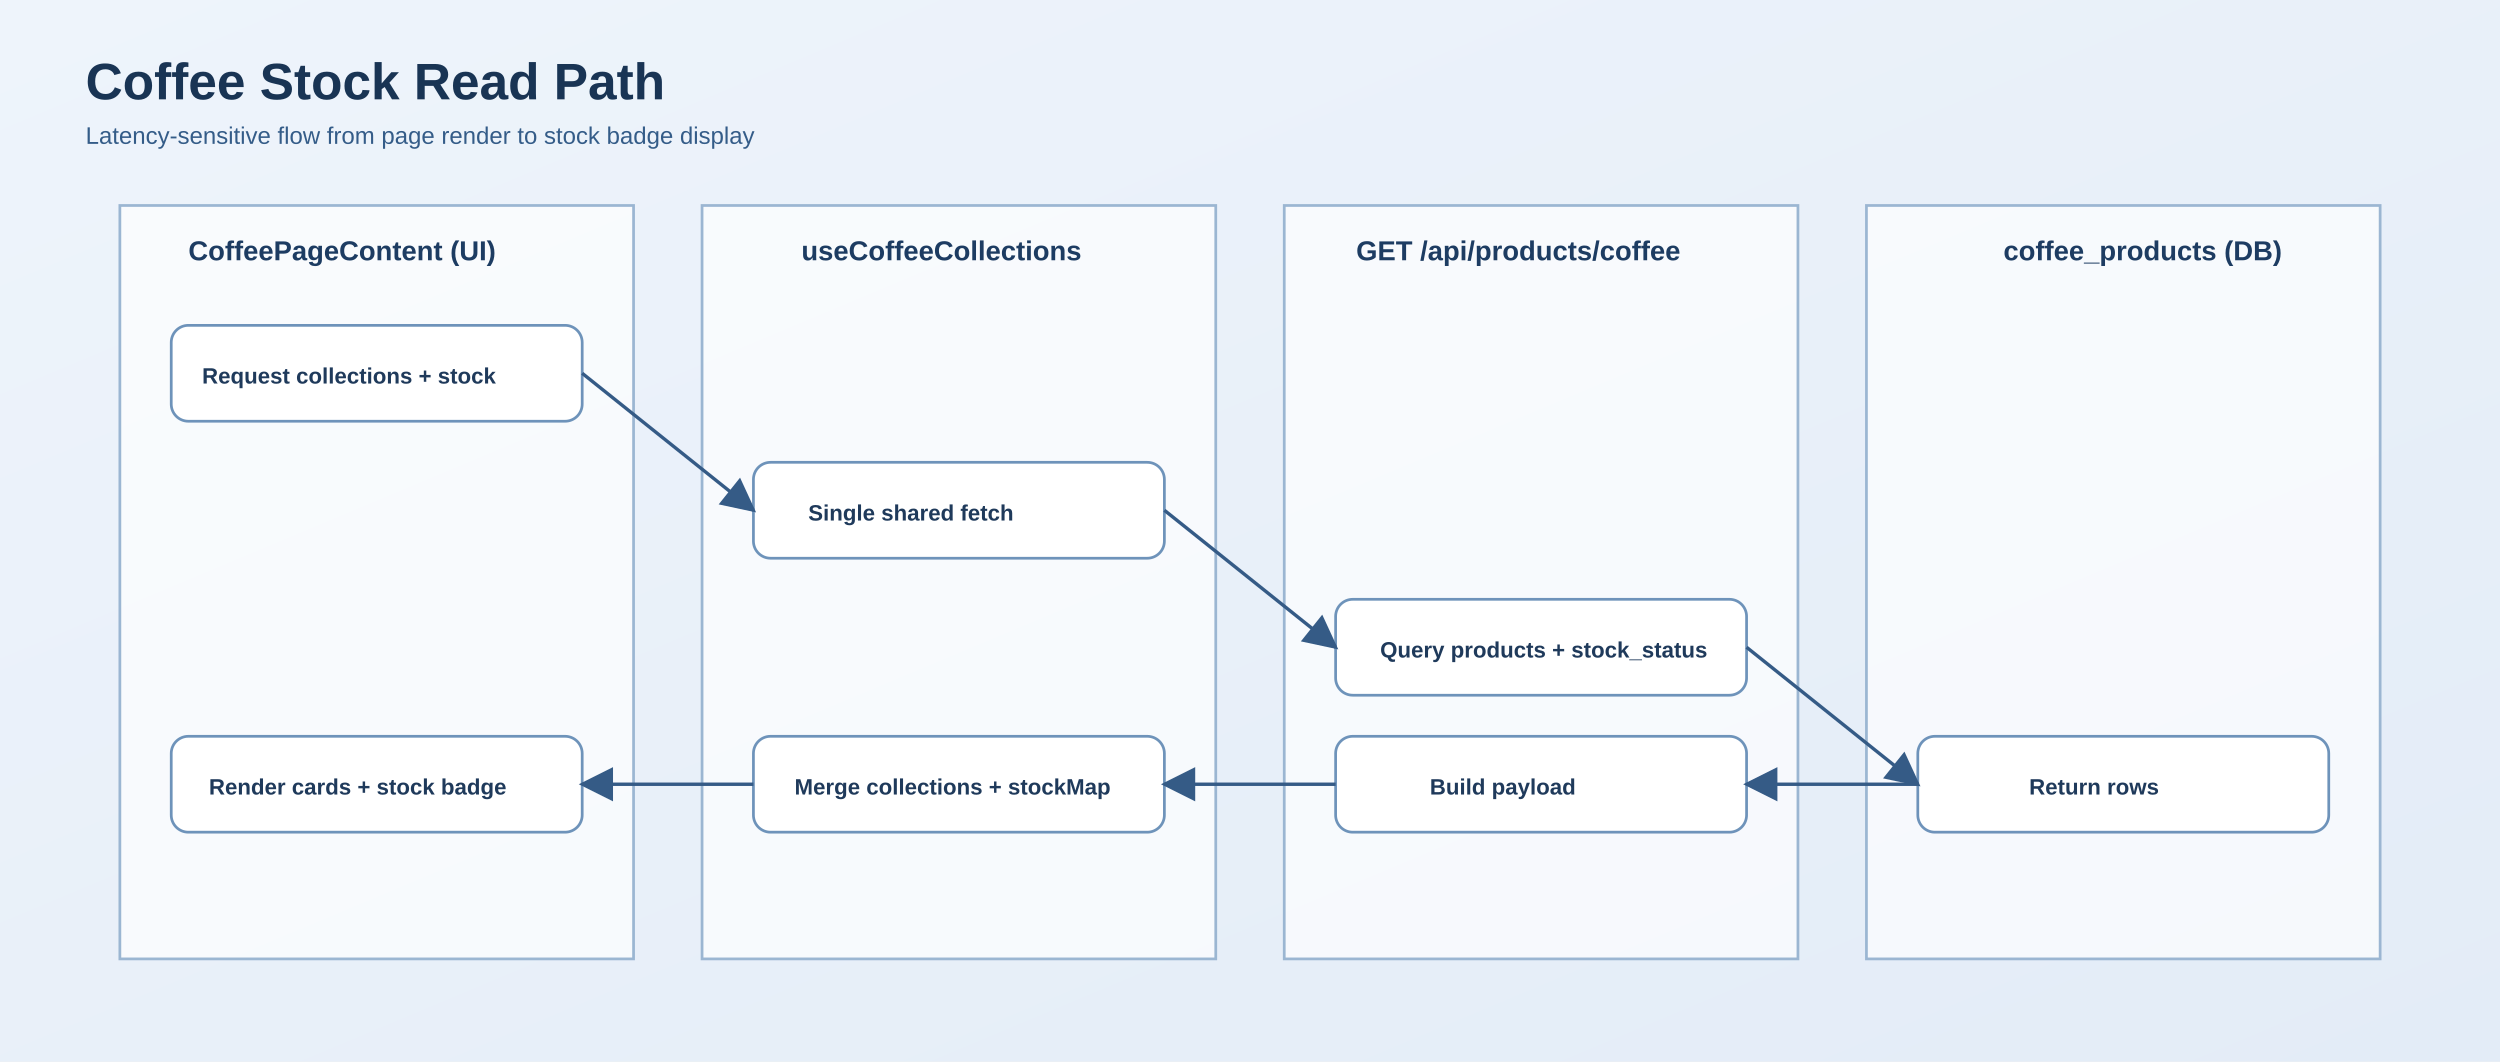
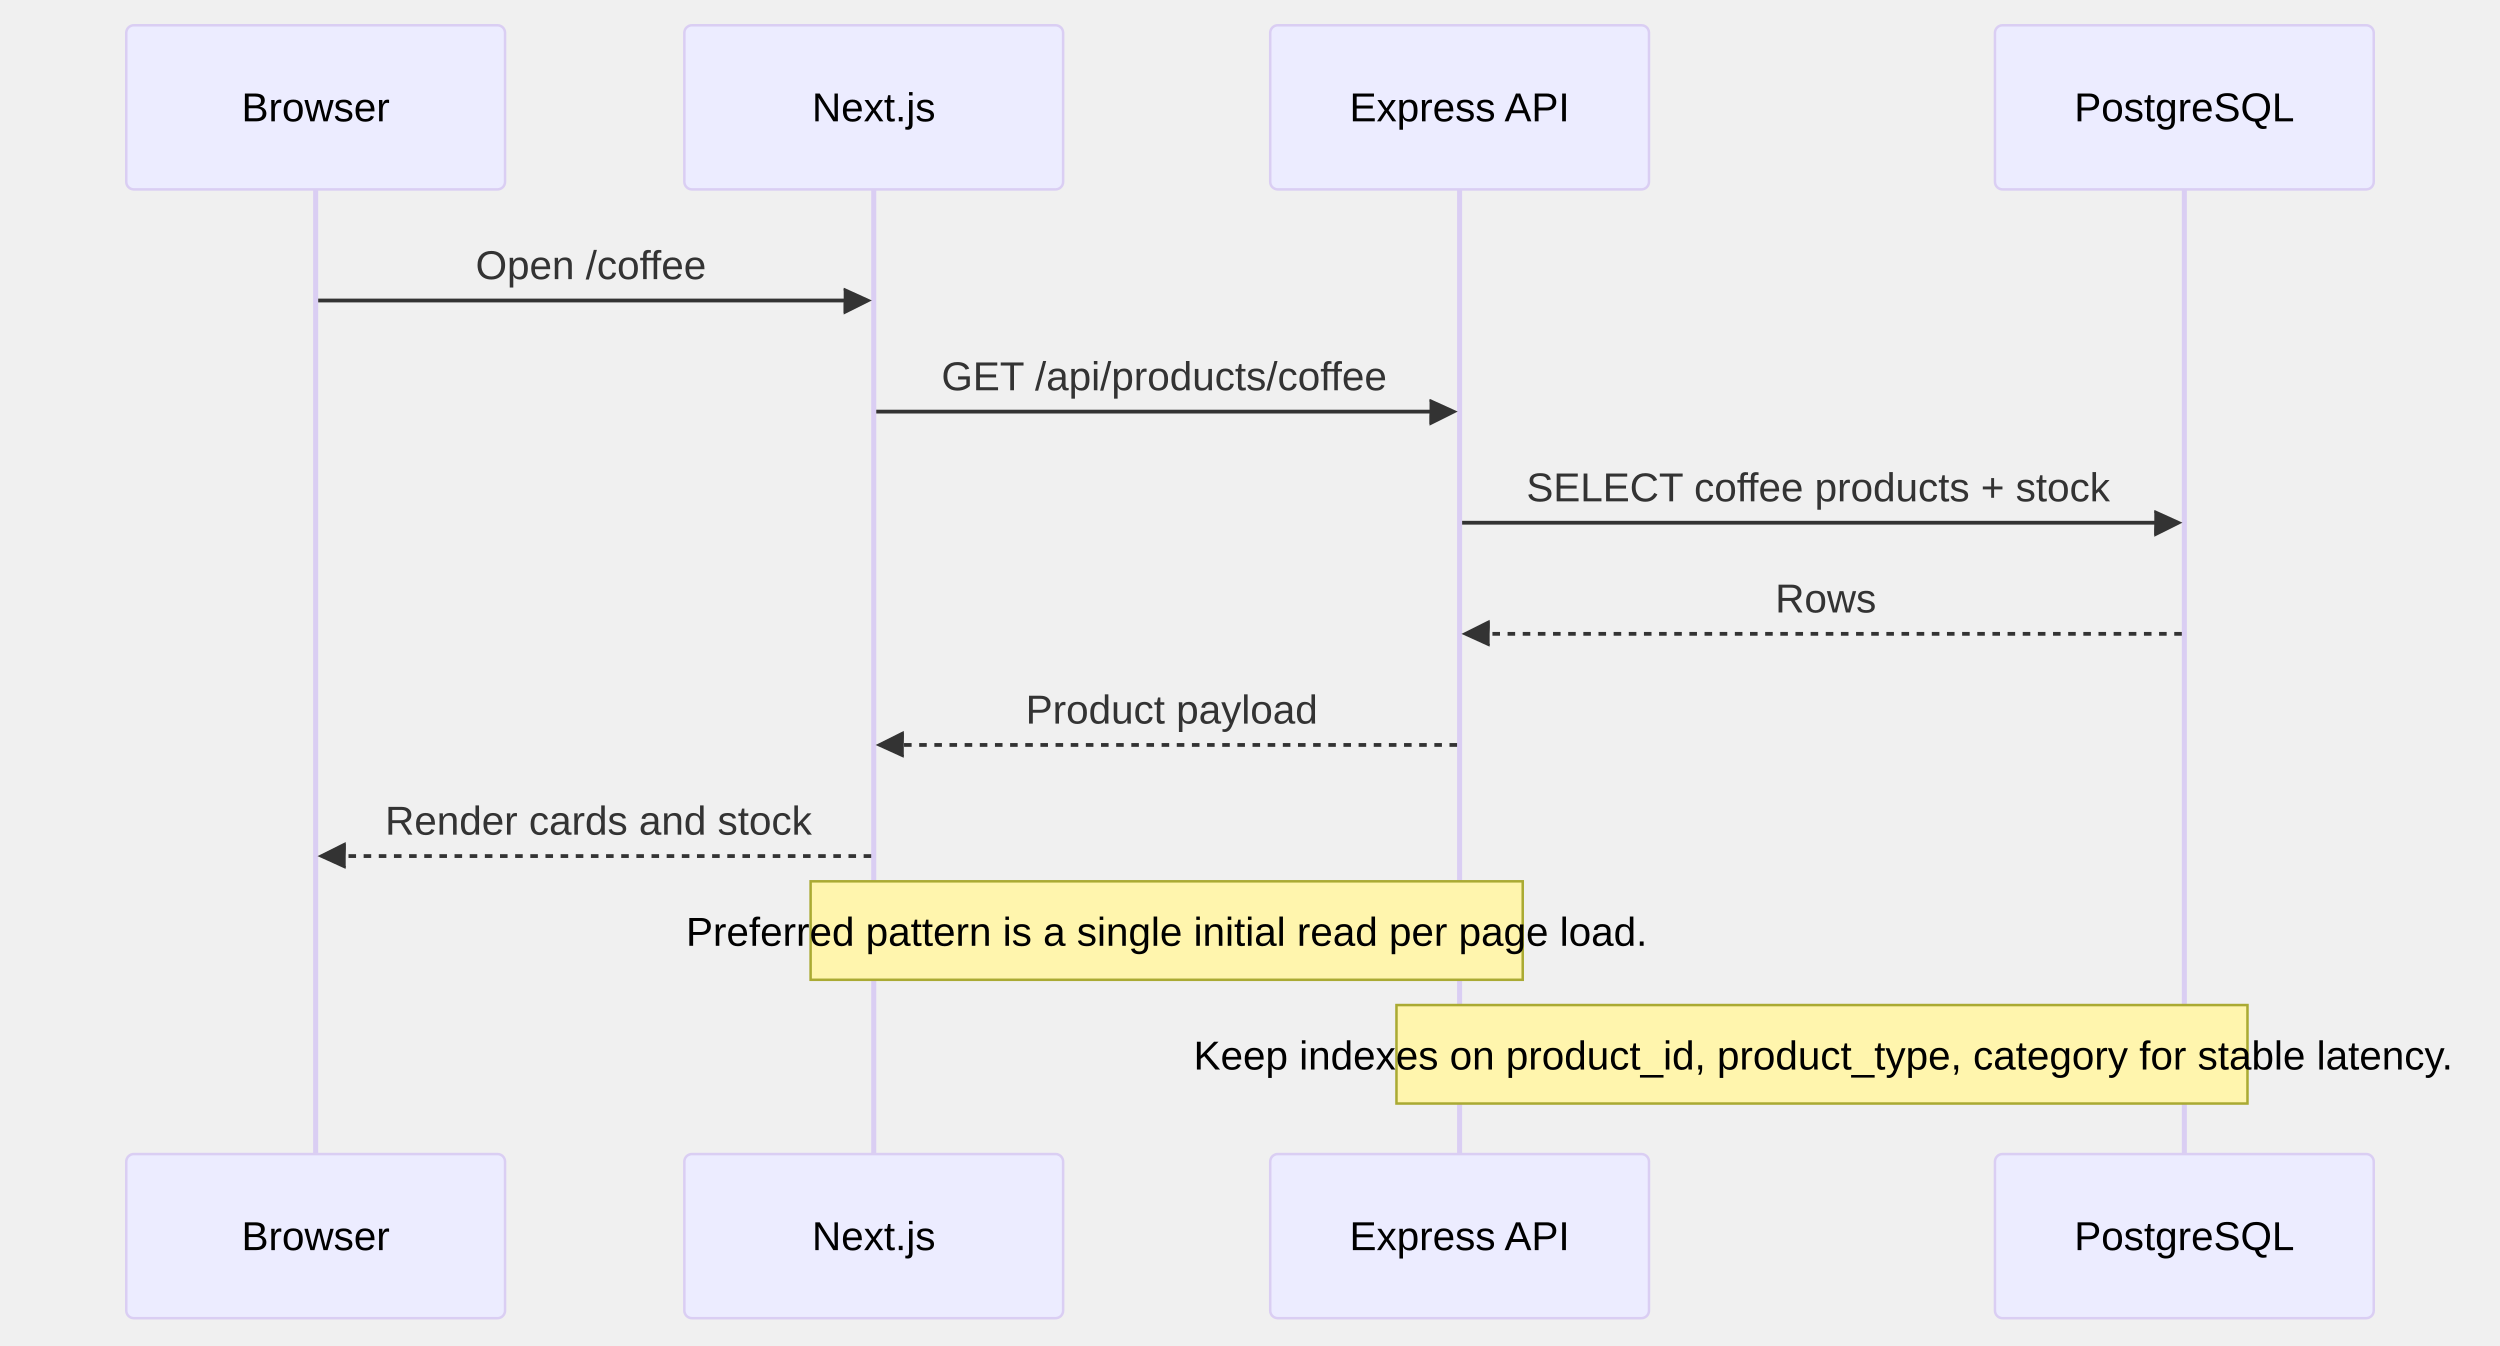
- <svg xmlns="http://www.w3.org/2000/svg" width="1460" height="620" viewBox="0 0 1460 620" role="img" aria-labelledby="title desc">
+ <svg xmlns="http://www.w3.org/2000/svg" id="my-svg" width="100%" style="max-width: 990px; background-color: white;" viewBox="-50 -10 990 533" role="graphics-document document" aria-roledescription="sequence">
+   <g>
+     <rect x="740" y="447" fill="#eaeaea" stroke="#666" width="150" height="65" name="DB" rx="3" ry="3" class="actor actor-bottom" />
+     <text x="815" y="479.5" dominant-baseline="central" alignment-baseline="central" class="actor actor-box" style="text-anchor: middle; font-size: 16px; font-weight: 400;">
+       <tspan x="815" dy="0">PostgreSQL</tspan>
+     </text>
+   </g>
+   <g>
+     <rect x="453" y="447" fill="#eaeaea" stroke="#666" width="150" height="65" name="E" rx="3" ry="3" class="actor actor-bottom" />
+     <text x="528" y="479.5" dominant-baseline="central" alignment-baseline="central" class="actor actor-box" style="text-anchor: middle; font-size: 16px; font-weight: 400;">
+       <tspan x="528" dy="0">Express API</tspan>
+     </text>
+   </g>
+   <g>
+     <rect x="221" y="447" fill="#eaeaea" stroke="#666" width="150" height="65" name="N" rx="3" ry="3" class="actor actor-bottom" />
+     <text x="296" y="479.5" dominant-baseline="central" alignment-baseline="central" class="actor actor-box" style="text-anchor: middle; font-size: 16px; font-weight: 400;">
+       <tspan x="296" dy="0">Next.js</tspan>
+     </text>
+   </g>
+   <g>
+     <rect x="0" y="447" fill="#eaeaea" stroke="#666" width="150" height="65" name="B" rx="3" ry="3" class="actor actor-bottom" />
+     <text x="75" y="479.5" dominant-baseline="central" alignment-baseline="central" class="actor actor-box" style="text-anchor: middle; font-size: 16px; font-weight: 400;">
+       <tspan x="75" dy="0">Browser</tspan>
+     </text>
+   </g>
+   <g>
+     <line id="actor3" x1="815" y1="65" x2="815" y2="447" class="actor-line 200" stroke-width="0.5px" stroke="#999" name="DB" />
+     <g id="root-3">
+       <rect x="740" y="0" fill="#eaeaea" stroke="#666" width="150" height="65" name="DB" rx="3" ry="3" class="actor actor-top" />
+       <text x="815" y="32.5" dominant-baseline="central" alignment-baseline="central" class="actor actor-box" style="text-anchor: middle; font-size: 16px; font-weight: 400;">
+         <tspan x="815" dy="0">PostgreSQL</tspan>
+       </text>
+     </g>
+   </g>
+   <g>
+     <line id="actor2" x1="528" y1="65" x2="528" y2="447" class="actor-line 200" stroke-width="0.5px" stroke="#999" name="E" />
+     <g id="root-2">
+       <rect x="453" y="0" fill="#eaeaea" stroke="#666" width="150" height="65" name="E" rx="3" ry="3" class="actor actor-top" />
+       <text x="528" y="32.5" dominant-baseline="central" alignment-baseline="central" class="actor actor-box" style="text-anchor: middle; font-size: 16px; font-weight: 400;">
+         <tspan x="528" dy="0">Express API</tspan>
+       </text>
+     </g>
+   </g>
+   <g>
+     <line id="actor1" x1="296" y1="65" x2="296" y2="447" class="actor-line 200" stroke-width="0.5px" stroke="#999" name="N" />
+     <g id="root-1">
+       <rect x="221" y="0" fill="#eaeaea" stroke="#666" width="150" height="65" name="N" rx="3" ry="3" class="actor actor-top" />
+       <text x="296" y="32.5" dominant-baseline="central" alignment-baseline="central" class="actor actor-box" style="text-anchor: middle; font-size: 16px; font-weight: 400;">
+         <tspan x="296" dy="0">Next.js</tspan>
+       </text>
+     </g>
+   </g>
+   <g>
+     <line id="actor0" x1="75" y1="65" x2="75" y2="447" class="actor-line 200" stroke-width="0.5px" stroke="#999" name="B" />
+     <g id="root-0">
+       <rect x="0" y="0" fill="#eaeaea" stroke="#666" width="150" height="65" name="B" rx="3" ry="3" class="actor actor-top" />
+       <text x="75" y="32.5" dominant-baseline="central" alignment-baseline="central" class="actor actor-box" style="text-anchor: middle; font-size: 16px; font-weight: 400;">
+         <tspan x="75" dy="0">Browser</tspan>
+       </text>
+     </g>
+   </g>
+   <style>#my-svg{font-family:"trebuchet ms",verdana,arial,sans-serif;font-size:16px;fill:#333;}@keyframes edge-animation-frame{from{stroke-dashoffset:0;}}@keyframes dash{to{stroke-dashoffset:0;}}#my-svg .edge-animation-slow{stroke-dasharray:9,5!important;stroke-dashoffset:900;animation:dash 50s linear infinite;stroke-linecap:round;}#my-svg .edge-animation-fast{stroke-dasharray:9,5!important;stroke-dashoffset:900;animation:dash 20s linear infinite;stroke-linecap:round;}#my-svg .error-icon{fill:#552222;}#my-svg .error-text{fill:#552222;stroke:#552222;}#my-svg .edge-thickness-normal{stroke-width:1px;}#my-svg .edge-thickness-thick{stroke-width:3.5px;}#my-svg .edge-pattern-solid{stroke-dasharray:0;}#my-svg .edge-thickness-invisible{stroke-width:0;fill:none;}#my-svg .edge-pattern-dashed{stroke-dasharray:3;}#my-svg .edge-pattern-dotted{stroke-dasharray:2;}#my-svg .marker{fill:#333333;stroke:#333333;}#my-svg .marker.cross{stroke:#333333;}#my-svg svg{font-family:"trebuchet ms",verdana,arial,sans-serif;font-size:16px;}#my-svg p{margin:0;}#my-svg .actor{stroke:hsl(259.626, 59.777%, 87.902%);fill:#ECECFF;}#my-svg text.actor&gt;tspan{fill:black;stroke:none;}#my-svg .actor-line{stroke:hsl(259.626, 59.777%, 87.902%);}#my-svg .innerArc{stroke-width:1.5;stroke-dasharray:none;}#my-svg .messageLine0{stroke-width:1.5;stroke-dasharray:none;stroke:#333;}#my-svg .messageLine1{stroke-width:1.5;stroke-dasharray:2,2;stroke:#333;}#my-svg #arrowhead path{fill:#333;stroke:#333;}#my-svg .sequenceNumber{fill:white;}#my-svg #sequencenumber{fill:#333;}#my-svg #crosshead path{fill:#333;stroke:#333;}#my-svg .messageText{fill:#333;stroke:none;}#my-svg .labelBox{stroke:hsl(259.626, 59.777%, 87.902%);fill:#ECECFF;}#my-svg .labelText,#my-svg .labelText&gt;tspan{fill:black;stroke:none;}#my-svg .loopText,#my-svg .loopText&gt;tspan{fill:black;stroke:none;}#my-svg .loopLine{stroke-width:2px;stroke-dasharray:2,2;stroke:hsl(259.626, 59.777%, 87.902%);fill:hsl(259.626, 59.777%, 87.902%);}#my-svg .note{stroke:#aaaa33;fill:#fff5ad;}#my-svg .noteText,#my-svg .noteText&gt;tspan{fill:black;stroke:none;}#my-svg .activation0{fill:#f4f4f4;stroke:#666;}#my-svg .activation1{fill:#f4f4f4;stroke:#666;}#my-svg .activation2{fill:#f4f4f4;stroke:#666;}#my-svg .actorPopupMenu{position:absolute;}#my-svg .actorPopupMenuPanel{position:absolute;fill:#ECECFF;box-shadow:0px 8px 16px 0px rgba(0,0,0,0.2);filter:drop-shadow(3px 5px 2px rgb(0 0 0 / 0.4));}#my-svg .actor-man line{stroke:hsl(259.626, 59.777%, 87.902%);fill:#ECECFF;}#my-svg .actor-man circle,#my-svg line{stroke:hsl(259.626, 59.777%, 87.902%);fill:#ECECFF;stroke-width:2px;}#my-svg :root{--mermaid-font-family:"trebuchet ms",verdana,arial,sans-serif;}</style>
+   <g />
  <defs>
-     <linearGradient id="bg" x1="0" y1="0" x2="1" y2="1">
-       <stop offset="0%" stop-color="#eef4fb" />
-       <stop offset="100%" stop-color="#e3ecf7" />
-     </linearGradient>
-     <marker id="arrow" markerWidth="10" markerHeight="10" refX="9" refY="5" orient="auto" markerUnits="strokeWidth">
-       <path d="M0,0 L10,5 L0,10 z" fill="#355b86" />
+     <symbol id="computer" width="24" height="24">
+       <path transform="scale(.5)" d="M2 2v13h20v-13h-20zm18 11h-16v-9h16v9zm-10.228 6l.466-1h3.524l.467 1h-4.457zm14.228 3h-24l2-6h2.104l-1.33 4h18.45l-1.297-4h2.073l2 6zm-5-10h-14v-7h14v7z" />
+     </symbol>
+   </defs>
+   <defs>
+     <symbol id="database" fill-rule="evenodd" clip-rule="evenodd">
+       <path transform="scale(.5)" d="M12.258.001l.256.004.255.005.253.008.251.01.249.012.247.015.246.016.242.019.241.02.239.023.236.024.233.027.231.028.229.031.225.032.223.034.22.036.217.038.214.04.211.041.208.043.205.045.201.046.198.048.194.05.191.051.187.053.183.054.18.056.175.057.172.059.168.06.163.061.16.063.155.064.15.066.074.033.073.033.071.034.07.034.069.035.068.035.067.035.066.035.064.036.064.036.062.036.06.036.06.037.058.037.058.037.055.038.055.038.053.038.052.038.051.039.05.039.048.039.047.039.045.04.044.04.043.04.041.04.04.041.039.041.037.041.036.041.034.041.033.042.032.042.03.042.029.042.027.042.026.043.024.043.023.043.021.043.02.043.018.044.017.043.015.044.013.044.012.044.011.045.009.044.007.045.006.045.004.045.002.045.001.045v17l-.001.045-.002.045-.004.045-.006.045-.007.045-.009.044-.011.045-.012.044-.013.044-.015.044-.017.043-.018.044-.02.043-.021.043-.023.043-.024.043-.026.043-.027.042-.029.042-.03.042-.032.042-.033.042-.034.041-.036.041-.037.041-.039.041-.04.041-.041.04-.043.04-.044.04-.045.04-.047.039-.048.039-.05.039-.051.039-.052.038-.053.038-.055.038-.055.038-.058.037-.058.037-.06.037-.06.036-.062.036-.064.036-.064.036-.066.035-.067.035-.068.035-.069.035-.07.034-.071.034-.073.033-.074.033-.15.066-.155.064-.16.063-.163.061-.168.06-.172.059-.175.057-.18.056-.183.054-.187.053-.191.051-.194.05-.198.048-.201.046-.205.045-.208.043-.211.041-.214.04-.217.038-.22.036-.223.034-.225.032-.229.031-.231.028-.233.027-.236.024-.239.023-.241.02-.242.019-.246.016-.247.015-.249.012-.251.01-.253.008-.255.005-.256.004-.258.001-.258-.001-.256-.004-.255-.005-.253-.008-.251-.01-.249-.012-.247-.015-.245-.016-.243-.019-.241-.02-.238-.023-.236-.024-.234-.027-.231-.028-.228-.031-.226-.032-.223-.034-.22-.036-.217-.038-.214-.04-.211-.041-.208-.043-.204-.045-.201-.046-.198-.048-.195-.05-.19-.051-.187-.053-.184-.054-.179-.056-.176-.057-.172-.059-.167-.06-.164-.061-.159-.063-.155-.064-.151-.066-.074-.033-.072-.033-.072-.034-.07-.034-.069-.035-.068-.035-.067-.035-.066-.035-.064-.036-.063-.036-.062-.036-.061-.036-.06-.037-.058-.037-.057-.037-.056-.038-.055-.038-.053-.038-.052-.038-.051-.039-.049-.039-.049-.039-.046-.039-.046-.04-.044-.04-.043-.04-.041-.04-.04-.041-.039-.041-.037-.041-.036-.041-.034-.041-.033-.042-.032-.042-.03-.042-.029-.042-.027-.042-.026-.043-.024-.043-.023-.043-.021-.043-.02-.043-.018-.044-.017-.043-.015-.044-.013-.044-.012-.044-.011-.045-.009-.044-.007-.045-.006-.045-.004-.045-.002-.045-.001-.045v-17l.001-.045.002-.045.004-.045.006-.045.007-.045.009-.044.011-.045.012-.044.013-.044.015-.044.017-.043.018-.044.02-.043.021-.043.023-.043.024-.043.026-.043.027-.042.029-.042.03-.042.032-.042.033-.042.034-.041.036-.041.037-.041.039-.041.04-.041.041-.04.043-.04.044-.04.046-.04.046-.039.049-.039.049-.039.051-.039.052-.038.053-.038.055-.038.056-.038.057-.037.058-.037.06-.037.061-.036.062-.036.063-.036.064-.036.066-.035.067-.035.068-.035.069-.035.07-.034.072-.034.072-.033.074-.033.151-.066.155-.064.159-.063.164-.061.167-.06.172-.059.176-.057.179-.056.184-.054.187-.053.19-.051.195-.05.198-.048.201-.046.204-.045.208-.043.211-.041.214-.04.217-.038.22-.036.223-.034.226-.032.228-.031.231-.028.234-.027.236-.024.238-.023.241-.02.243-.019.245-.016.247-.015.249-.012.251-.01.253-.008.255-.005.256-.004.258-.001.258.001zm-9.258 20.499v.01l.001.021.003.021.004.022.005.021.006.022.007.022.009.023.01.022.011.023.012.023.013.023.015.023.016.024.017.023.018.024.019.024.021.024.022.025.023.024.024.025.052.049.056.05.061.051.066.051.07.051.075.051.079.052.084.052.088.052.092.052.097.052.102.051.105.052.11.052.114.051.119.051.123.051.127.05.131.05.135.05.139.048.144.049.147.047.152.047.155.047.16.045.163.045.167.043.171.043.176.041.178.041.183.039.187.039.19.037.194.035.197.035.202.033.204.031.209.03.212.029.216.027.219.025.222.024.226.021.23.02.233.018.236.016.24.015.243.012.246.01.249.008.253.005.256.004.259.001.26-.001.257-.004.254-.005.25-.008.247-.011.244-.012.241-.014.237-.016.233-.018.231-.021.226-.021.224-.024.22-.026.216-.027.212-.028.21-.031.205-.031.202-.034.198-.034.194-.036.191-.037.187-.039.183-.04.179-.04.175-.042.172-.043.168-.044.163-.045.16-.046.155-.046.152-.047.148-.048.143-.049.139-.049.136-.05.131-.05.126-.05.123-.051.118-.052.114-.051.11-.052.106-.052.101-.052.096-.052.092-.052.088-.053.083-.051.079-.052.074-.052.07-.051.065-.051.06-.051.056-.05.051-.05.023-.024.023-.025.021-.024.02-.024.019-.024.018-.024.017-.024.015-.023.014-.024.013-.023.012-.023.01-.023.01-.022.008-.022.006-.022.006-.022.004-.022.004-.021.001-.021.001-.021v-4.127l-.077.055-.08.053-.083.054-.085.053-.087.052-.09.052-.093.051-.095.05-.097.05-.1.049-.102.049-.105.048-.106.047-.109.047-.111.046-.114.045-.115.045-.118.044-.12.043-.122.042-.124.042-.126.041-.128.04-.13.04-.132.038-.134.038-.135.037-.138.037-.139.035-.142.035-.143.034-.144.033-.147.032-.148.031-.15.03-.151.03-.153.029-.154.027-.156.027-.158.026-.159.025-.161.024-.162.023-.163.022-.165.021-.166.02-.167.019-.169.018-.169.017-.171.016-.173.015-.173.014-.175.013-.175.012-.177.011-.178.01-.179.008-.179.008-.181.006-.182.005-.182.004-.184.003-.184.002h-.37l-.184-.002-.184-.003-.182-.004-.182-.005-.181-.006-.179-.008-.179-.008-.178-.01-.176-.011-.176-.012-.175-.013-.173-.014-.172-.015-.171-.016-.17-.017-.169-.018-.167-.019-.166-.02-.165-.021-.163-.022-.162-.023-.161-.024-.159-.025-.157-.026-.156-.027-.155-.027-.153-.029-.151-.03-.15-.03-.148-.031-.146-.032-.145-.033-.143-.034-.141-.035-.14-.035-.137-.037-.136-.037-.134-.038-.132-.038-.13-.04-.128-.04-.126-.041-.124-.042-.122-.042-.12-.044-.117-.043-.116-.045-.113-.045-.112-.046-.109-.047-.106-.047-.105-.048-.102-.049-.1-.049-.097-.05-.095-.05-.093-.052-.09-.051-.087-.052-.085-.053-.083-.054-.08-.054-.077-.054v4.127zm0-5.654v.011l.001.021.003.021.004.021.005.022.006.022.007.022.009.022.01.022.011.023.012.023.013.023.015.024.016.023.017.024.018.024.019.024.021.024.022.024.023.025.024.024.052.05.056.05.061.05.066.051.07.051.075.052.079.051.084.052.088.052.092.052.097.052.102.052.105.052.11.051.114.051.119.052.123.05.127.051.131.05.135.049.139.049.144.048.147.048.152.047.155.046.16.045.163.045.167.044.171.042.176.042.178.04.183.04.187.038.19.037.194.036.197.034.202.033.204.032.209.03.212.028.216.027.219.025.222.024.226.022.23.02.233.018.236.016.24.014.243.012.246.01.249.008.253.006.256.003.259.001.26-.001.257-.003.254-.006.25-.008.247-.01.244-.012.241-.015.237-.016.233-.018.231-.02.226-.022.224-.024.22-.025.216-.027.212-.029.21-.03.205-.032.202-.033.198-.035.194-.036.191-.037.187-.039.183-.039.179-.041.175-.042.172-.043.168-.044.163-.045.16-.045.155-.047.152-.047.148-.048.143-.048.139-.05.136-.049.131-.05.126-.051.123-.051.118-.051.114-.052.11-.052.106-.052.101-.052.096-.052.092-.052.088-.052.083-.052.079-.052.074-.051.07-.052.065-.051.06-.05.056-.051.051-.049.023-.025.023-.024.021-.025.02-.024.019-.024.018-.024.017-.024.015-.023.014-.023.013-.024.012-.022.01-.023.01-.023.008-.022.006-.022.006-.022.004-.021.004-.022.001-.021.001-.021v-4.139l-.077.054-.08.054-.083.054-.085.052-.087.053-.09.051-.093.051-.095.051-.097.05-.1.049-.102.049-.105.048-.106.047-.109.047-.111.046-.114.045-.115.044-.118.044-.12.044-.122.042-.124.042-.126.041-.128.04-.13.039-.132.039-.134.038-.135.037-.138.036-.139.036-.142.035-.143.033-.144.033-.147.033-.148.031-.15.03-.151.03-.153.028-.154.028-.156.027-.158.026-.159.025-.161.024-.162.023-.163.022-.165.021-.166.02-.167.019-.169.018-.169.017-.171.016-.173.015-.173.014-.175.013-.175.012-.177.011-.178.009-.179.009-.179.007-.181.007-.182.005-.182.004-.184.003-.184.002h-.37l-.184-.002-.184-.003-.182-.004-.182-.005-.181-.007-.179-.007-.179-.009-.178-.009-.176-.011-.176-.012-.175-.013-.173-.014-.172-.015-.171-.016-.17-.017-.169-.018-.167-.019-.166-.02-.165-.021-.163-.022-.162-.023-.161-.024-.159-.025-.157-.026-.156-.027-.155-.028-.153-.028-.151-.03-.15-.03-.148-.031-.146-.033-.145-.033-.143-.033-.141-.035-.14-.036-.137-.036-.136-.037-.134-.038-.132-.039-.13-.039-.128-.04-.126-.041-.124-.042-.122-.043-.12-.043-.117-.044-.116-.044-.113-.046-.112-.046-.109-.046-.106-.047-.105-.048-.102-.049-.1-.049-.097-.05-.095-.051-.093-.051-.09-.051-.087-.053-.085-.052-.083-.054-.08-.054-.077-.054v4.139zm0-5.666v.011l.001.02.003.022.004.021.005.022.006.021.007.022.009.023.01.022.011.023.012.023.013.023.015.023.016.024.017.024.018.023.019.024.021.025.022.024.023.024.024.025.052.05.056.05.061.05.066.051.07.051.075.052.079.051.084.052.088.052.092.052.097.052.102.052.105.051.11.052.114.051.119.051.123.051.127.05.131.05.135.05.139.049.144.048.147.048.152.047.155.046.16.045.163.045.167.043.171.043.176.042.178.04.183.04.187.038.19.037.194.036.197.034.202.033.204.032.209.03.212.028.216.027.219.025.222.024.226.021.23.02.233.018.236.017.24.014.243.012.246.01.249.008.253.006.256.003.259.001.26-.001.257-.003.254-.006.25-.008.247-.01.244-.013.241-.014.237-.016.233-.018.231-.02.226-.022.224-.024.22-.025.216-.027.212-.029.21-.03.205-.032.202-.033.198-.035.194-.036.191-.037.187-.039.183-.039.179-.041.175-.042.172-.043.168-.044.163-.045.16-.045.155-.047.152-.047.148-.048.143-.049.139-.049.136-.049.131-.051.126-.05.123-.051.118-.052.114-.051.11-.052.106-.052.101-.052.096-.052.092-.052.088-.052.083-.052.079-.052.074-.052.07-.051.065-.051.06-.051.056-.05.051-.049.023-.025.023-.025.021-.024.02-.024.019-.024.018-.024.017-.024.015-.023.014-.024.013-.023.012-.023.01-.022.01-.023.008-.022.006-.022.006-.022.004-.022.004-.021.001-.021.001-.021v-4.153l-.077.054-.08.054-.083.053-.085.053-.087.053-.09.051-.093.051-.095.051-.097.05-.1.049-.102.048-.105.048-.106.048-.109.046-.111.046-.114.046-.115.044-.118.044-.12.043-.122.043-.124.042-.126.041-.128.04-.13.039-.132.039-.134.038-.135.037-.138.036-.139.036-.142.034-.143.034-.144.033-.147.032-.148.032-.15.03-.151.03-.153.028-.154.028-.156.027-.158.026-.159.024-.161.024-.162.023-.163.023-.165.021-.166.02-.167.019-.169.018-.169.017-.171.016-.173.015-.173.014-.175.013-.175.012-.177.01-.178.01-.179.009-.179.007-.181.006-.182.006-.182.004-.184.003-.184.001-.185.001-.185-.001-.184-.001-.184-.003-.182-.004-.182-.006-.181-.006-.179-.007-.179-.009-.178-.01-.176-.01-.176-.012-.175-.013-.173-.014-.172-.015-.171-.016-.17-.017-.169-.018-.167-.019-.166-.02-.165-.021-.163-.023-.162-.023-.161-.024-.159-.024-.157-.026-.156-.027-.155-.028-.153-.028-.151-.03-.15-.03-.148-.032-.146-.032-.145-.033-.143-.034-.141-.034-.14-.036-.137-.036-.136-.037-.134-.038-.132-.039-.13-.039-.128-.041-.126-.041-.124-.041-.122-.043-.12-.043-.117-.044-.116-.044-.113-.046-.112-.046-.109-.046-.106-.048-.105-.048-.102-.048-.1-.05-.097-.049-.095-.051-.093-.051-.09-.052-.087-.052-.085-.053-.083-.053-.08-.054-.077-.054v4.153zm8.74-8.179l-.257.004-.254.005-.25.008-.247.011-.244.012-.241.014-.237.016-.233.018-.231.021-.226.022-.224.023-.22.026-.216.027-.212.028-.21.031-.205.032-.202.033-.198.034-.194.036-.191.038-.187.038-.183.04-.179.041-.175.042-.172.043-.168.043-.163.045-.16.046-.155.046-.152.048-.148.048-.143.048-.139.049-.136.05-.131.05-.126.051-.123.051-.118.051-.114.052-.11.052-.106.052-.101.052-.096.052-.092.052-.088.052-.083.052-.079.052-.074.051-.07.052-.065.051-.06.05-.056.05-.051.05-.023.025-.023.024-.021.024-.02.025-.019.024-.018.024-.017.023-.015.024-.014.023-.013.023-.012.023-.01.023-.01.022-.008.022-.006.023-.006.021-.004.022-.004.021-.001.021-.001.021.001.021.001.021.004.021.004.022.006.021.006.023.008.022.01.022.01.023.012.023.013.023.014.023.015.024.017.023.018.024.019.024.02.025.021.024.023.024.023.025.051.05.056.05.06.05.065.051.07.052.074.051.079.052.083.052.088.052.092.052.096.052.101.052.106.052.11.052.114.052.118.051.123.051.126.051.131.05.136.05.139.049.143.048.148.048.152.048.155.046.16.046.163.045.168.043.172.043.175.042.179.041.183.04.187.038.191.038.194.036.198.034.202.033.205.032.21.031.212.028.216.027.22.026.224.023.226.022.231.021.233.018.237.016.241.014.244.012.247.011.25.008.254.005.257.004.26.001.26-.001.257-.004.254-.005.25-.008.247-.011.244-.012.241-.014.237-.016.233-.018.231-.021.226-.022.224-.023.22-.026.216-.027.212-.028.21-.031.205-.032.202-.033.198-.034.194-.036.191-.038.187-.038.183-.04.179-.041.175-.042.172-.043.168-.043.163-.045.16-.046.155-.046.152-.048.148-.048.143-.048.139-.049.136-.05.131-.05.126-.051.123-.051.118-.051.114-.052.11-.052.106-.052.101-.052.096-.052.092-.052.088-.052.083-.052.079-.052.074-.051.07-.052.065-.051.06-.05.056-.05.051-.05.023-.025.023-.024.021-.024.02-.025.019-.024.018-.024.017-.023.015-.024.014-.023.013-.023.012-.023.01-.023.01-.022.008-.022.006-.023.006-.021.004-.022.004-.021.001-.021.001-.021-.001-.021-.001-.021-.004-.021-.004-.022-.006-.021-.006-.023-.008-.022-.01-.022-.01-.023-.012-.023-.013-.023-.014-.023-.015-.024-.017-.023-.018-.024-.019-.024-.02-.025-.021-.024-.023-.024-.023-.025-.051-.05-.056-.05-.06-.05-.065-.051-.07-.052-.074-.051-.079-.052-.083-.052-.088-.052-.092-.052-.096-.052-.101-.052-.106-.052-.11-.052-.114-.052-.118-.051-.123-.051-.126-.051-.131-.05-.136-.05-.139-.049-.143-.048-.148-.048-.152-.048-.155-.046-.16-.046-.163-.045-.168-.043-.172-.043-.175-.042-.179-.041-.183-.04-.187-.038-.191-.038-.194-.036-.198-.034-.202-.033-.205-.032-.21-.031-.212-.028-.216-.027-.22-.026-.224-.023-.226-.022-.231-.021-.233-.018-.237-.016-.241-.014-.244-.012-.247-.011-.25-.008-.254-.005-.257-.004-.26-.001-.26.001z" />
+     </symbol>
+   </defs>
+   <defs>
+     <symbol id="clock" width="24" height="24">
+       <path transform="scale(.5)" d="M12 2c5.514 0 10 4.486 10 10s-4.486 10-10 10-10-4.486-10-10 4.486-10 10-10zm0-2c-6.627 0-12 5.373-12 12s5.373 12 12 12 12-5.373 12-12-5.373-12-12-12zm5.848 12.459c.202.038.202.333.001.372-1.907.361-6.045 1.111-6.547 1.111-.719 0-1.301-.582-1.301-1.301 0-.512.77-5.447 1.125-7.445.034-.192.312-.181.343.014l.985 6.238 5.394 1.011z" />
+     </symbol>
+   </defs>
+   <defs>
+     <marker id="arrowhead" refX="7.9" refY="5" markerUnits="userSpaceOnUse" markerWidth="12" markerHeight="12" orient="auto-start-reverse">
+       <path d="M -1 0 L 10 5 L 0 10 z" />
    </marker>
-     <style>
-       .lane { fill: #ffffffaa; stroke: #9bb6d2; stroke-width: 1.6; }
-       .laneTitle { font: 700 16px Segoe UI, Arial, sans-serif; fill: #1d3c62; }
-       .event { fill: #ffffff; stroke: #6e93ba; stroke-width: 1.6; rx: 10; }
-       .txt { font: 600 13px Segoe UI, Arial, sans-serif; fill: #1f3a5b; }
-       .line { stroke: #355b86; stroke-width: 2; fill: none; marker-end: url(#arrow); }
-       .title { font: 700 30px Segoe UI, Arial, sans-serif; fill: #193454; }
-       .sub { font: 400 14px Segoe UI, Arial, sans-serif; fill: #345c88; }
-     </style>
  </defs>
-   <rect x="0" y="0" width="1460" height="620" fill="url(#bg)" />
-   <text x="50" y="58" class="title">Coffee Stock Read Path</text>
-   <text x="50" y="84" class="sub">Latency-sensitive flow from page render to stock badge display</text>
-   <rect class="lane" x="70" y="120" width="300" height="440" />
-   <text x="110" y="152" class="laneTitle">CoffeePageContent (UI)</text>
-   <rect class="lane" x="410" y="120" width="300" height="440" />
-   <text x="468" y="152" class="laneTitle">useCoffeeCollections</text>
-   <rect class="lane" x="750" y="120" width="300" height="440" />
-   <text x="792" y="152" class="laneTitle">GET /api/products/coffee</text>
-   <rect class="lane" x="1090" y="120" width="300" height="440" />
-   <text x="1170" y="152" class="laneTitle">coffee_products (DB)</text>
-   <rect class="event" x="100" y="190" width="240" height="56" />
-   <text x="118" y="224" class="txt">Request collections + stock</text>
-   <rect class="event" x="440" y="270" width="240" height="56" />
-   <text x="472" y="304" class="txt">Single shared fetch</text>
-   <rect class="event" x="780" y="350" width="240" height="56" />
-   <text x="806" y="384" class="txt">Query products + stock_status</text>
-   <rect class="event" x="1120" y="430" width="240" height="56" />
-   <text x="1185" y="464" class="txt">Return rows</text>
-   <rect class="event" x="780" y="430" width="240" height="56" />
-   <text x="835" y="464" class="txt">Build payload</text>
-   <rect class="event" x="440" y="430" width="240" height="56" />
-   <text x="464" y="464" class="txt">Merge collections + stockMap</text>
-   <rect class="event" x="100" y="430" width="240" height="56" />
-   <text x="122" y="464" class="txt">Render cards + stock badge</text>
-   <path class="line" d="M340 218 L440 298" />
-   <path class="line" d="M680 298 L780 378" />
-   <path class="line" d="M1020 378 L1120 458" />
-   <path class="line" d="M1120 458 L1020 458" />
-   <path class="line" d="M780 458 L680 458" />
-   <path class="line" d="M440 458 L340 458" />
+   <defs>
+     <marker id="crosshead" markerWidth="15" markerHeight="8" orient="auto" refX="4" refY="4.5">
+       <path fill="none" stroke="#000000" stroke-width="1pt" d="M 1,2 L 6,7 M 6,2 L 1,7" style="stroke-dasharray: 0, 0;" />
+     </marker>
+   </defs>
+   <defs>
+     <marker id="filled-head" refX="15.5" refY="7" markerWidth="20" markerHeight="28" orient="auto">
+       <path d="M 18,7 L9,13 L14,7 L9,1 Z" />
+     </marker>
+   </defs>
+   <defs>
+     <marker id="sequencenumber" refX="15" refY="15" markerWidth="60" markerHeight="40" orient="auto">
+       <circle cx="15" cy="15" r="6" />
+     </marker>
+   </defs>
+   <defs>
+     <marker id="solidTopArrowHead" refX="7.9" refY="7.25" markerUnits="userSpaceOnUse" markerWidth="12" markerHeight="12" orient="auto-start-reverse">
+       <path d="M 0 0 L 10 8 L 0 8 z" />
+     </marker>
+   </defs>
+   <defs>
+     <marker id="solidBottomArrowHead" refX="7.9" refY="0.75" markerUnits="userSpaceOnUse" markerWidth="12" markerHeight="12" orient="auto-start-reverse">
+       <path d="M 0 0 L 10 0 L 0 8 z" />
+     </marker>
+   </defs>
+   <defs>
+     <marker id="stickTopArrowHead" refX="7.5" refY="7" markerUnits="userSpaceOnUse" markerWidth="12" markerHeight="12" orient="auto-start-reverse">
+       <path d="M 0 0 L 7 7" stroke="black" stroke-width="1.5" fill="none" />
+     </marker>
+   </defs>
+   <defs>
+     <marker id="stickBottomArrowHead" refX="7.5" refY="0" markerUnits="userSpaceOnUse" markerWidth="12" markerHeight="12" orient="auto-start-reverse">
+       <path d="M 0 7 L 7 0" stroke="black" stroke-width="1.5" fill="none" />
+     </marker>
+   </defs>
+   <g>
+     <rect x="271" y="339" fill="#EDF2AE" stroke="#666" width="282" height="39" class="note" />
+     <text x="412" y="344" text-anchor="middle" dominant-baseline="middle" alignment-baseline="middle" class="noteText" dy="1em" style="font-size: 16px; font-weight: 400;">
+       <tspan x="412">Preferred pattern is a single initial read per page load.</tspan>
+     </text>
+   </g>
+   <g>
+     <rect x="503" y="388" fill="#EDF2AE" stroke="#666" width="337" height="39" class="note" />
+     <text x="672" y="393" text-anchor="middle" dominant-baseline="middle" alignment-baseline="middle" class="noteText" dy="1em" style="font-size: 16px; font-weight: 400;">
+       <tspan x="672">Keep indexes on product_id, product_type, category for stable latency.</tspan>
+     </text>
+   </g>
+   <text x="184" y="80" text-anchor="middle" dominant-baseline="middle" alignment-baseline="middle" class="messageText" dy="1em" style="font-size: 16px; font-weight: 400;">Open /coffee</text>
+   <line x1="76" y1="109" x2="292" y2="109" class="messageLine0" stroke-width="2" stroke="none" marker-end="url(#arrowhead)" style="fill: none;" />
+   <text x="411" y="124" text-anchor="middle" dominant-baseline="middle" alignment-baseline="middle" class="messageText" dy="1em" style="font-size: 16px; font-weight: 400;">GET /api/products/coffee</text>
+   <line x1="297" y1="153" x2="524" y2="153" class="messageLine0" stroke-width="2" stroke="none" marker-end="url(#arrowhead)" style="fill: none;" />
+   <text x="670" y="168" text-anchor="middle" dominant-baseline="middle" alignment-baseline="middle" class="messageText" dy="1em" style="font-size: 16px; font-weight: 400;">SELECT coffee products + stock</text>
+   <line x1="529" y1="197" x2="811" y2="197" class="messageLine0" stroke-width="2" stroke="none" marker-end="url(#arrowhead)" style="fill: none;" />
+   <text x="673" y="212" text-anchor="middle" dominant-baseline="middle" alignment-baseline="middle" class="messageText" dy="1em" style="font-size: 16px; font-weight: 400;">Rows</text>
+   <line x1="814" y1="241" x2="532" y2="241" class="messageLine1" stroke-width="2" stroke="none" marker-end="url(#arrowhead)" style="stroke-dasharray: 3, 3; fill: none;" />
+   <text x="414" y="256" text-anchor="middle" dominant-baseline="middle" alignment-baseline="middle" class="messageText" dy="1em" style="font-size: 16px; font-weight: 400;">Product payload</text>
+   <line x1="527" y1="285" x2="300" y2="285" class="messageLine1" stroke-width="2" stroke="none" marker-end="url(#arrowhead)" style="stroke-dasharray: 3, 3; fill: none;" />
+   <text x="187" y="300" text-anchor="middle" dominant-baseline="middle" alignment-baseline="middle" class="messageText" dy="1em" style="font-size: 16px; font-weight: 400;">Render cards and stock</text>
+   <line x1="295" y1="329" x2="79" y2="329" class="messageLine1" stroke-width="2" stroke="none" marker-end="url(#arrowhead)" style="stroke-dasharray: 3, 3; fill: none;" />
</svg>
